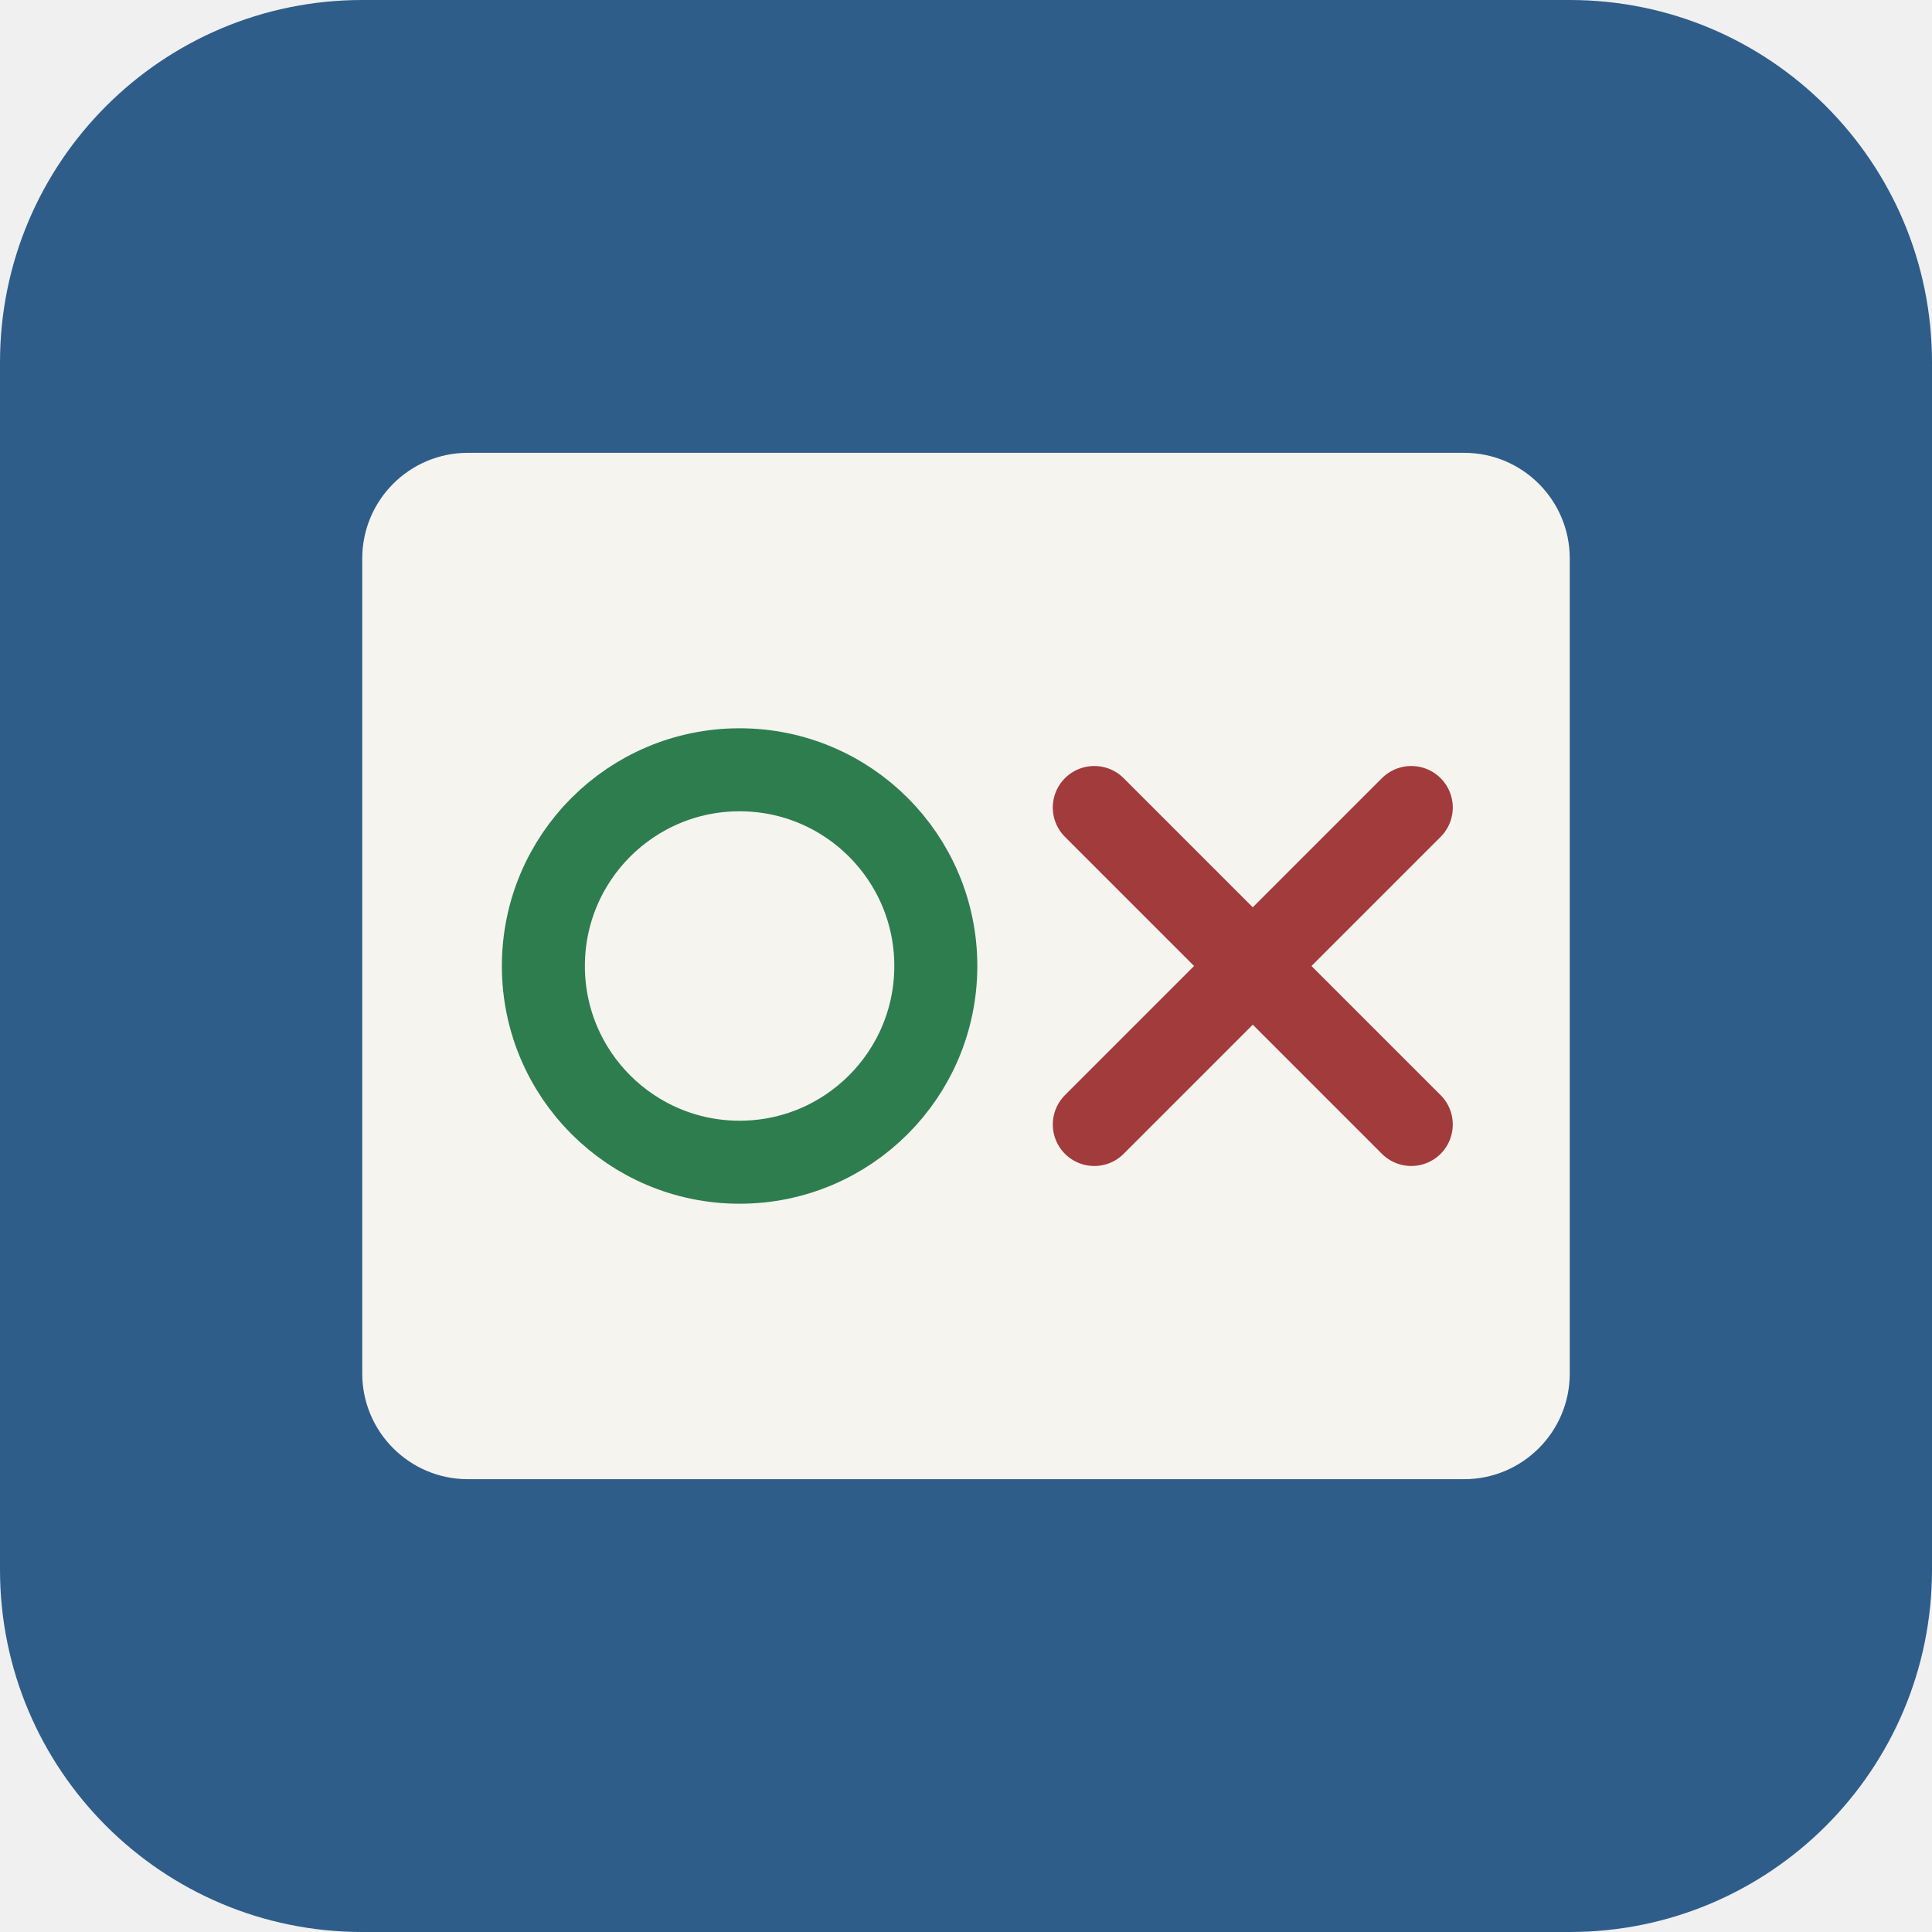
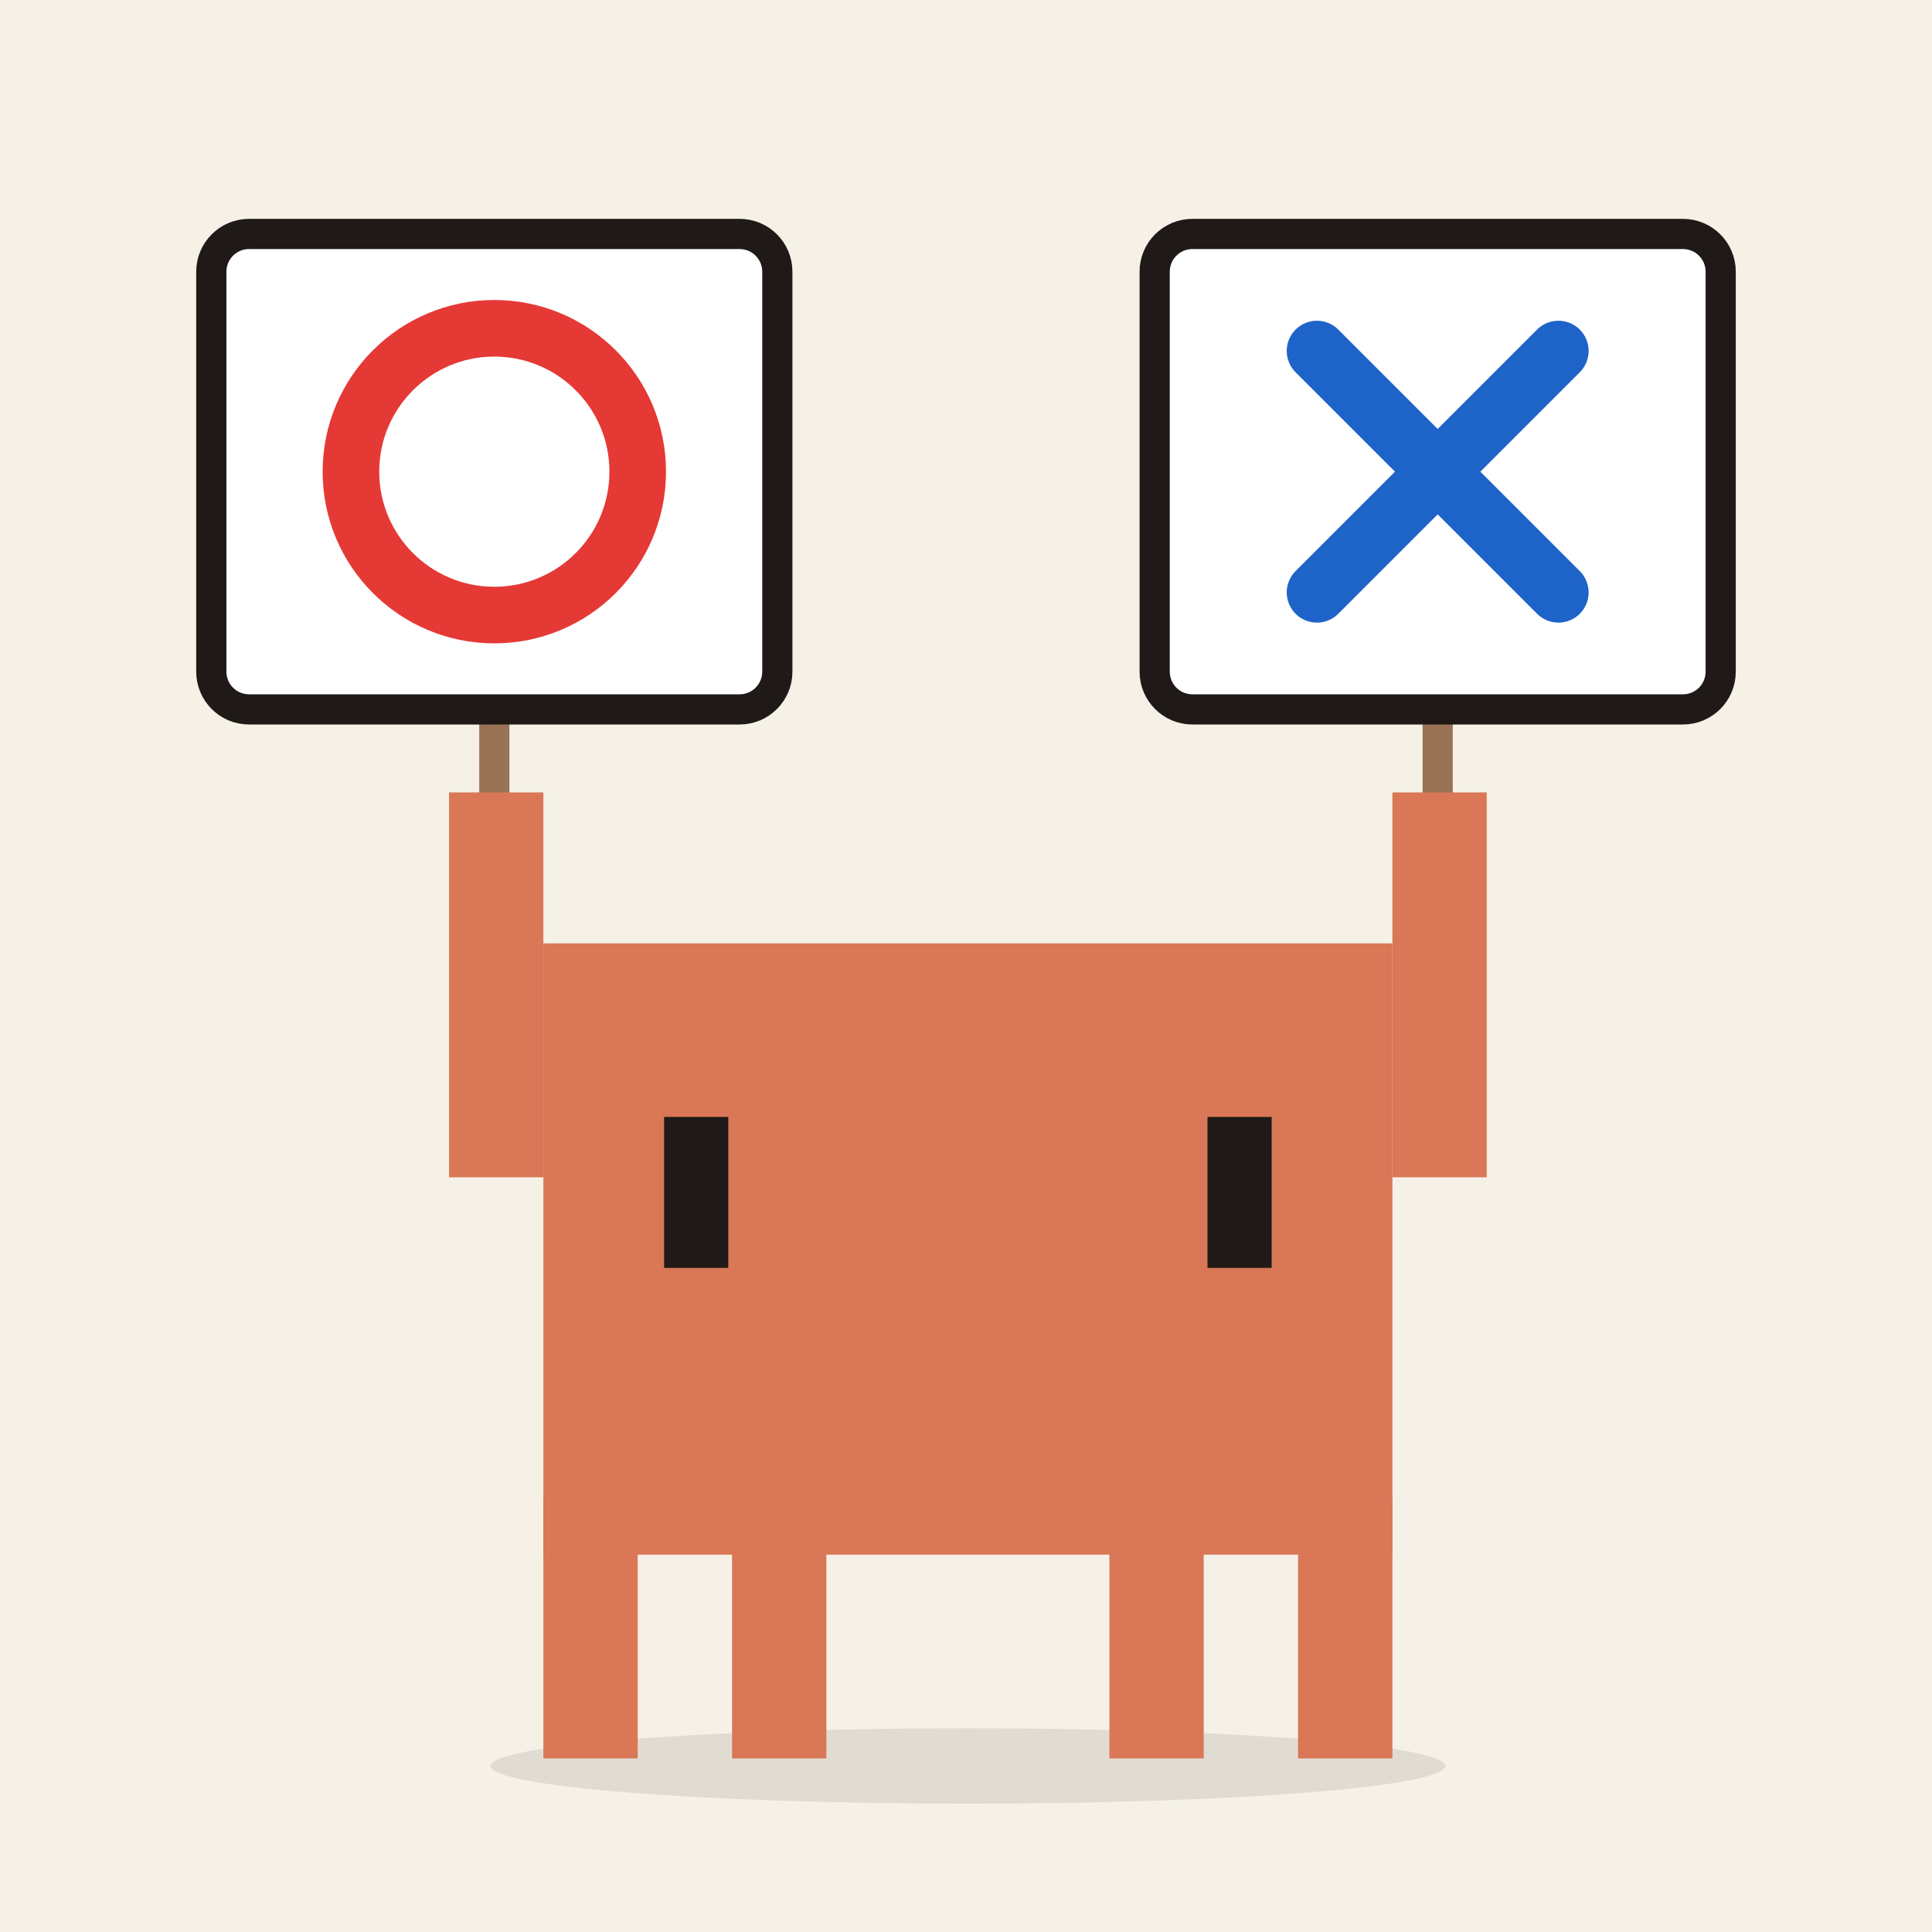
- <svg xmlns="http://www.w3.org/2000/svg" viewBox="0 0 512 512">
-   <rect width="512" height="512" rx="96" fill="#2f5d8a" />
-   <rect x="96" y="120" width="320" height="272" rx="28" fill="#f6f4ef" />
-   <circle cx="196" cy="256" r="52" fill="none" stroke="#2e7d4f" stroke-width="22" />
-   <path d="M290 214l84 84M374 214l-84 84" stroke="#a23b3b" stroke-width="22" stroke-linecap="round" />
+ <svg xmlns="http://www.w3.org/2000/svg" viewBox="0 0 512 512" shape-rendering="geometricPrecision">
+   <rect width="512" height="512" fill="#F6F1E7" />
+   <ellipse cx="256.5" cy="468.0" rx="126.5" ry="10.0" fill="#1F1A17" opacity="0.1" />
+   <rect x="127" y="184" width="8" height="30" fill="#9A7356" />
+   <rect x="377" y="184" width="8" height="30" fill="#9A7356" />
+   <rect x="56" y="62" width="150" height="126" rx="10" fill="#FFFFFF" stroke="#1F1A17" stroke-width="8" />
+   <rect x="306" y="62" width="150" height="126" rx="10" fill="#FFFFFF" stroke="#1F1A17" stroke-width="8" />
+   <circle cx="131" cy="125" r="38" fill="none" stroke="#E53935" stroke-width="15" />
+   <path d="M349 93L413 157M413 93L349 157" stroke="#1E63C8" stroke-width="16" stroke-linecap="round" />
+   <rect x="119" y="210" width="25" height="102" fill="#D97757" />
+   <rect x="369" y="210" width="25" height="102" fill="#D97757" />
+   <rect x="144" y="397" width="25" height="69" fill="#D97757" />
+   <rect x="194" y="397" width="25" height="69" fill="#D97757" />
+   <rect x="294" y="397" width="25" height="69" fill="#D97757" />
+   <rect x="344" y="397" width="25" height="69" fill="#D97757" />
+   <rect x="144" y="250" width="225" height="162" fill="#D97757" />
+   <rect x="176" y="296" width="17" height="40" fill="#1F1A17" />
+   <rect x="320" y="296" width="17" height="40" fill="#1F1A17" />
</svg>
